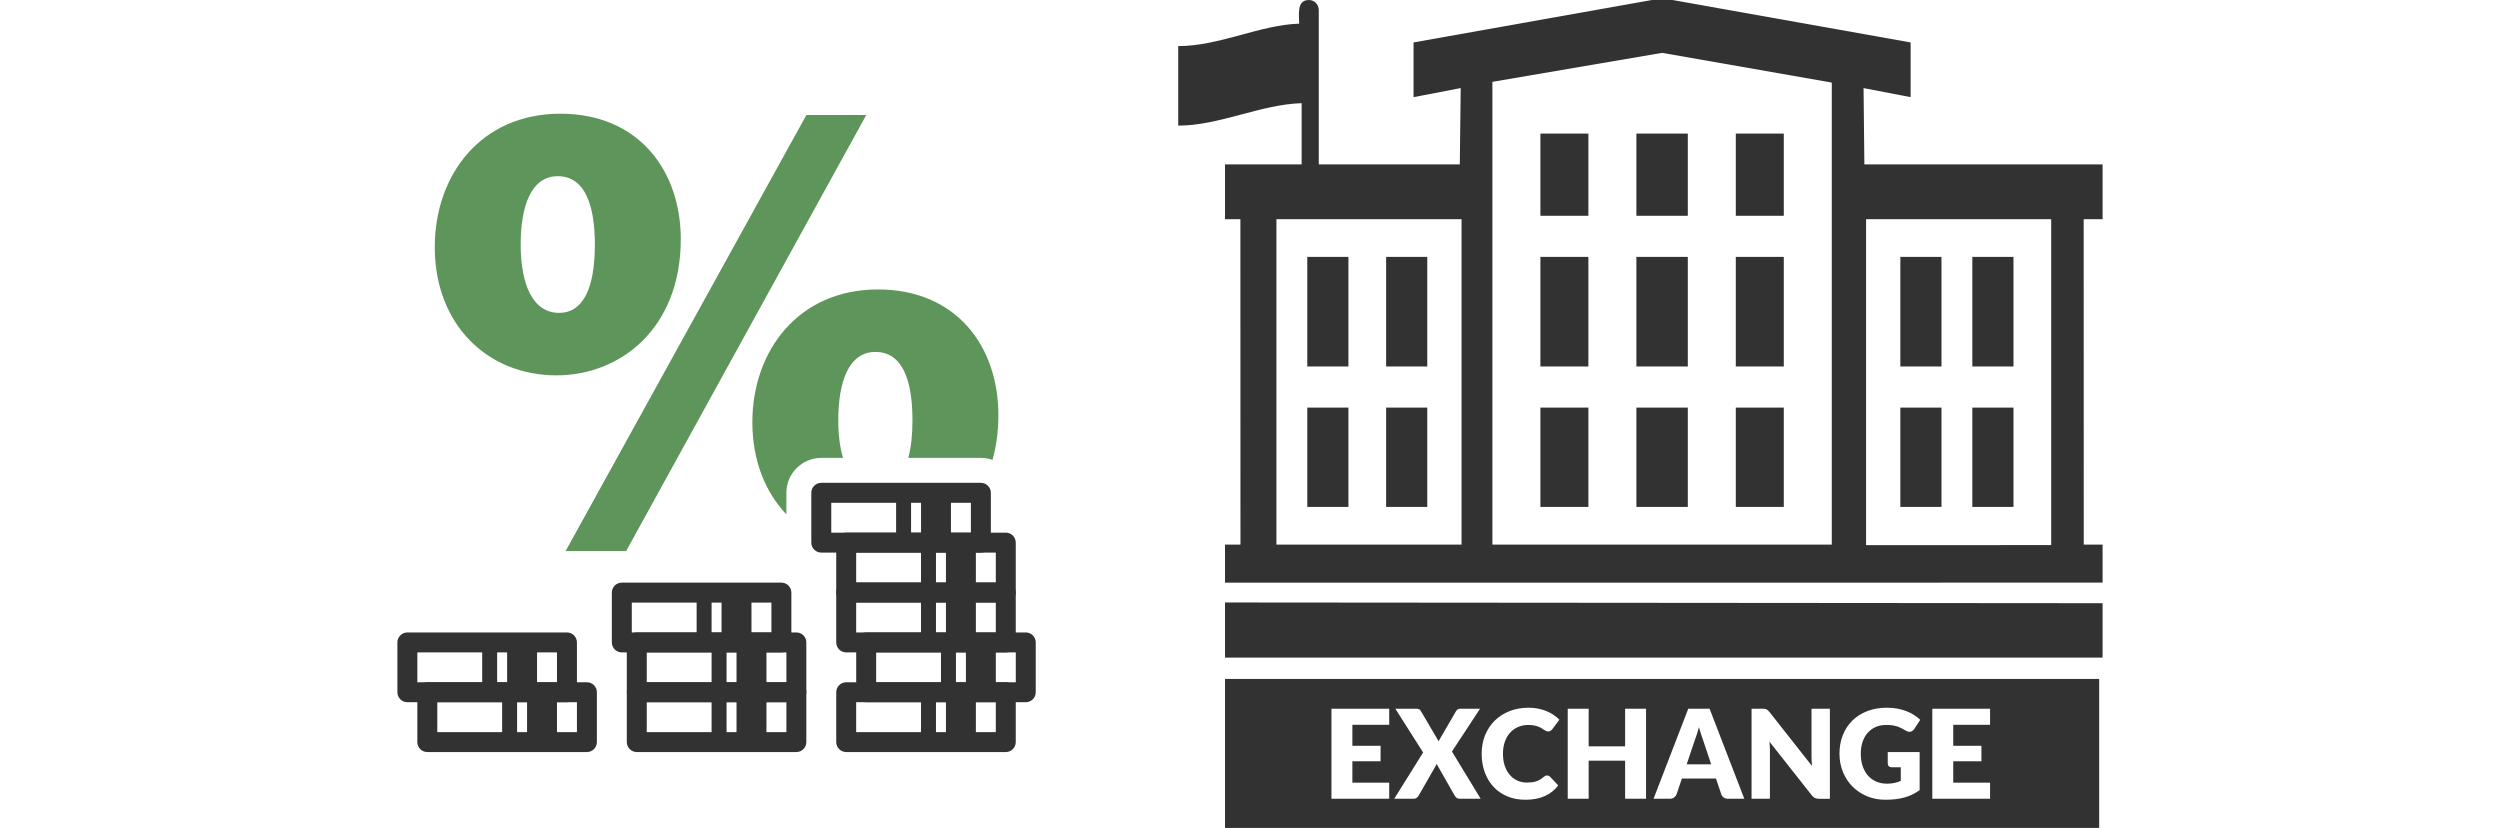
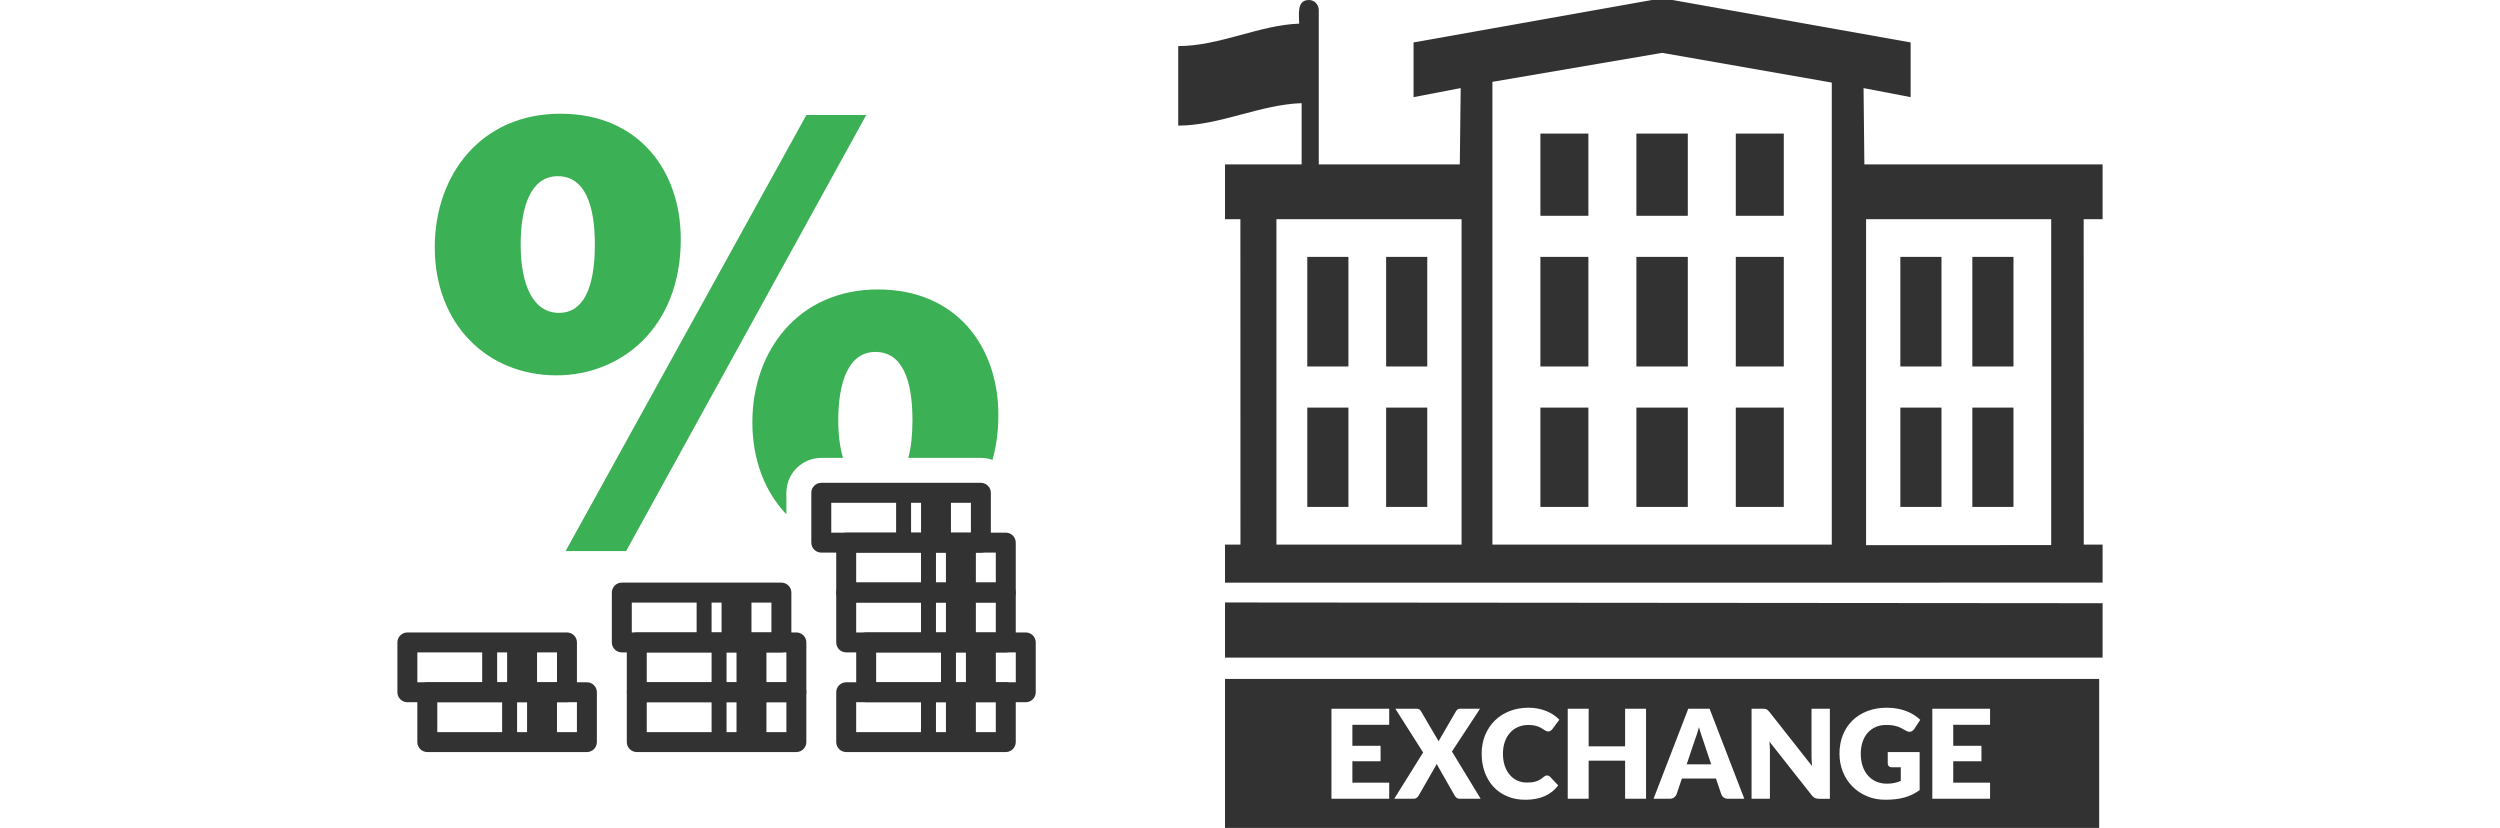
- <svg xmlns="http://www.w3.org/2000/svg" version="1.1" baseProfile="tiny" id="Layer_1" x="0px" y="0px" viewBox="-100 0 629.091 208.334" xml:space="preserve">
-   <g>
-     <path fill="#323232" d="M368.94,22.168l0.203,19.201h59.948V55.16h-4.761l0.019,81.88h4.742v9.569l-220.834,0.016v-9.585h3.888   l-0.018-81.88h-3.87V41.371h59.082l0.226-19.205l-11.863,2.277V10.678L315.644,0h5.172l59.97,10.678v13.766L368.94,22.168   L368.94,22.168z M275.543,20.781V137.04h85.401V20.781l-42.7-7.482l-42.701,7.294V20.781z M416.154,55.16h-46.582v82.019   c24.152,0,21.566-0.017,46.582-0.017V55.16L416.154,55.16z M208.257,151.604l220.834,0.184v13.694H208.257v-13.69V151.604z    M267.779,55.16h-46.583v81.88h46.583V55.16z" />
-     <path fill="#323232" d="M227.537,45.869V25.964c-10.352,0.306-20.705,5.646-31.055,5.646c0-6.671,0-13.342,0-20.011   c10.351,0,20.568-5.339,30.434-5.646c0-2.29-0.684-5.952,2.466-5.952c1.416,0,2.468,1.162,2.468,2.557v43.313H227.537z" />
-     <path fill="#323232" d="M311.774,33.613h12.94v20.686h-12.94V33.613L311.774,33.613z M287.621,33.613h12.076v20.686h-12.076V33.613   L287.621,33.613z M336.791,33.613h12.076v20.686h-12.076V33.613L336.791,33.613z M311.774,64.641h12.94v27.582h-12.94V64.641   L311.774,64.641z M311.774,102.566h12.94v24.993h-12.94V102.566L311.774,102.566z M287.621,64.641h12.076v27.582h-12.076V64.641   L287.621,64.641z M287.621,102.566h12.076v24.993h-12.076V102.566L287.621,102.566z M336.791,64.641h12.076v27.582h-12.076V64.641   L336.791,64.641z M336.791,102.566h12.076v24.993h-12.076V102.566L336.791,102.566z M378.197,64.641h10.352v27.582h-10.352V64.641   L378.197,64.641z M396.311,64.641h10.354v27.582h-10.354V64.641L396.311,64.641z M228.96,64.641h10.353v27.582H228.96V64.641   L228.96,64.641z M248.801,64.641h10.352v27.582h-10.352V64.641L248.801,64.641z M228.96,102.566h10.353v24.993H228.96V102.566   L228.96,102.566z M248.801,102.566h10.352v24.993h-10.352V102.566L248.801,102.566z M378.197,102.566h10.352v24.993h-10.352   V102.566L378.197,102.566z M396.311,102.566h10.354v24.993h-10.354V102.566z" />
-     <path fill="#323232" d="M428.23,208.334H208.257v-37.496H428.23V208.334z M235.041,178.336v22.662h14.532v-4.045h-9.266v-5.396   h7.095v-3.889h-7.095v-5.287h9.266v-4.045H235.041z M250.842,200.998h4.896c0.31,0,0.568-0.086,0.774-0.258   c0.207-0.17,0.371-0.365,0.496-0.584l4.214-7.34c0.103-0.166,0.196-0.363,0.279-0.592l4.524,7.932   c0.124,0.229,0.291,0.426,0.503,0.592c0.211,0.166,0.488,0.25,0.828,0.25h5.236l-7.233-11.885l7.079-10.777h-5.02   c-0.444,0-0.795,0.219-1.053,0.654l-3.934,6.779c-0.084,0.135-0.159,0.266-0.226,0.391c-0.067,0.123-0.127,0.254-0.179,0.389   l-4.493-7.637c-0.123-0.207-0.265-0.355-0.426-0.443c-0.159-0.088-0.41-0.133-0.751-0.133h-5.236l6.987,11.012L250.842,200.998z    M288.859,195.234c-0.145,0.068-0.279,0.152-0.402,0.258c-0.312,0.27-0.619,0.494-0.923,0.676c-0.305,0.182-0.625,0.33-0.96,0.443   c-0.336,0.115-0.701,0.195-1.093,0.242c-0.394,0.045-0.828,0.068-1.301,0.068c-0.828,0-1.602-0.16-2.326-0.482   c-0.722-0.32-1.354-0.789-1.896-1.408c-0.542-0.617-0.972-1.375-1.286-2.277c-0.316-0.902-0.473-1.934-0.473-3.096   c0-1.109,0.156-2.109,0.473-3c0.314-0.893,0.753-1.652,1.316-2.279s1.237-1.109,2.022-1.447c0.783-0.336,1.652-0.504,2.603-0.504   c0.547,0,1.025,0.041,1.432,0.125c0.409,0.082,0.764,0.182,1.069,0.301c0.305,0.119,0.568,0.25,0.79,0.391   c0.222,0.139,0.427,0.27,0.612,0.389c0.187,0.119,0.362,0.221,0.528,0.303c0.164,0.084,0.339,0.125,0.526,0.125   c0.279,0,0.496-0.061,0.651-0.18c0.154-0.119,0.289-0.25,0.403-0.396l1.764-2.381c-0.423-0.445-0.907-0.852-1.456-1.219   c-0.547-0.369-1.146-0.684-1.796-0.949c-0.651-0.264-1.35-0.473-2.1-0.623c-0.748-0.148-1.547-0.225-2.394-0.225   c-1.744,0-3.34,0.285-4.785,0.855c-1.448,0.57-2.688,1.367-3.727,2.395c-1.037,1.025-1.846,2.248-2.424,3.664   c-0.578,1.414-0.867,2.967-0.867,4.656c0,1.658,0.252,3.197,0.758,4.611c0.506,1.416,1.232,2.641,2.177,3.672   c0.944,1.031,2.096,1.84,3.455,2.426c1.357,0.586,2.894,0.879,4.608,0.879c1.87,0,3.488-0.305,4.857-0.91   c1.368-0.605,2.507-1.506,3.416-2.697l-2.075-2.193c-0.114-0.115-0.234-0.195-0.356-0.242c-0.124-0.047-0.249-0.07-0.373-0.07   C289.154,195.133,289.004,195.166,288.859,195.234z M314.205,178.336h-5.268v9.473h-9.172v-9.473h-5.266v22.662h5.266v-9.582h9.172   v9.582h5.268V178.336z M330.191,178.336h-5.36l-8.738,22.662h4.091c0.436,0,0.802-0.117,1.101-0.352   c0.299-0.232,0.501-0.494,0.604-0.785l1.333-3.951h8.582l1.332,3.951c0.115,0.332,0.318,0.604,0.612,0.816   c0.295,0.213,0.669,0.32,1.122,0.32h4.061L330.191,178.336z M326.505,186.16c0.153-0.395,0.319-0.861,0.494-1.4   c0.176-0.539,0.346-1.125,0.513-1.758c0.175,0.623,0.353,1.201,0.534,1.734c0.18,0.533,0.338,0.998,0.473,1.391l2.075,6.207h-6.165   L326.505,186.16z M343.512,178.336h-2.756v22.662h4.617V188.85c0-0.33-0.011-0.686-0.031-1.064   c-0.021-0.379-0.048-0.766-0.077-1.158l10.643,13.5c0.258,0.33,0.526,0.559,0.805,0.684c0.278,0.123,0.62,0.188,1.023,0.188h2.728   v-22.662h-4.619v11.992c0,0.363,0.011,0.748,0.033,1.158c0.02,0.408,0.051,0.832,0.092,1.268l-10.72-13.609   c-0.146-0.176-0.273-0.316-0.388-0.42c-0.115-0.102-0.232-0.184-0.356-0.24c-0.125-0.057-0.263-0.096-0.419-0.117   C343.932,178.348,343.74,178.336,343.512,178.336z M372.182,196.697c-0.8-0.338-1.493-0.828-2.075-1.471   c-0.584-0.643-1.04-1.43-1.372-2.363c-0.329-0.934-0.495-2-0.495-3.205c0-1.088,0.15-2.076,0.449-2.961   c0.299-0.889,0.725-1.648,1.278-2.279c0.553-0.633,1.222-1.123,2.007-1.471c0.783-0.348,1.667-0.52,2.648-0.52   c0.526,0,1.001,0.025,1.424,0.076c0.425,0.053,0.828,0.135,1.21,0.25c0.381,0.113,0.755,0.262,1.122,0.443s0.756,0.396,1.17,0.645   c0.331,0.207,0.651,0.311,0.962,0.311c0.236,0,0.455-0.063,0.656-0.186c0.203-0.125,0.377-0.295,0.521-0.514l1.518-2.318   c-0.454-0.434-0.97-0.838-1.548-1.211c-0.58-0.375-1.217-0.695-1.915-0.965c-0.696-0.27-1.457-0.482-2.284-0.639   c-0.827-0.154-1.709-0.232-2.649-0.232c-1.817,0-3.464,0.285-4.934,0.855c-1.473,0.57-2.727,1.367-3.766,2.395   c-1.037,1.025-1.835,2.248-2.394,3.664c-0.557,1.414-0.836,2.967-0.836,4.656c0,1.658,0.291,3.197,0.875,4.611   c0.585,1.416,1.391,2.641,2.417,3.672s2.244,1.84,3.649,2.426c1.404,0.586,2.932,0.879,4.584,0.879c0.919,0,1.78-0.047,2.581-0.141   c0.8-0.094,1.555-0.238,2.261-0.436s1.375-0.447,1.999-0.754s1.226-0.67,1.806-1.096v-9.564h-8.026v2.891   c0,0.271,0.093,0.494,0.279,0.67s0.444,0.264,0.775,0.264h2.23v3.438c-0.497,0.209-1.023,0.373-1.58,0.496   c-0.559,0.127-1.198,0.188-1.922,0.188C373.859,197.201,372.983,197.033,372.182,196.697z M386.241,178.336v22.662h14.532v-4.045   h-9.267v-5.396h7.096v-3.889h-7.096v-5.287h9.267v-4.045H386.241z" />
+ <svg xmlns="http://www.w3.org/2000/svg" version="1.1" id="Layer_1" x="0px" y="0px" viewBox="-100 0 629.091 208.334" xml:space="preserve" width="100%" height="100%">
+   <defs id="defs49">
+     <clipPath id="_clip1">
+       <rect id="icon-only" x="0" y="0" width="1024" height="1024" />
+     </clipPath>
+   </defs>
+   <g id="g3">
+     <path fill="#323232" d="M368.94,22.168l0.203,19.201h59.948V55.16h-4.761l0.019,81.88h4.742v9.569l-220.834,0.016v-9.585h3.888   l-0.018-81.88h-3.87V41.371h59.082l0.226-19.205l-11.863,2.277V10.678L315.644,0h5.172l59.97,10.678v13.766L368.94,22.168   L368.94,22.168z M275.543,20.781V137.04h85.401V20.781l-42.7-7.482l-42.701,7.294V20.781z M416.154,55.16h-46.582v82.019   c24.152,0,21.566-0.017,46.582-0.017V55.16L416.154,55.16z M208.257,151.604l220.834,0.184v13.694H208.257v-13.69V151.604z    M267.779,55.16h-46.583v81.88h46.583V55.16z" id="path5" />
+     <path fill="#323232" d="M227.537,45.869V25.964c-10.352,0.306-20.705,5.646-31.055,5.646c0-6.671,0-13.342,0-20.011   c10.351,0,20.568-5.339,30.434-5.646c0-2.29-0.684-5.952,2.466-5.952c1.416,0,2.468,1.162,2.468,2.557v43.313H227.537z" id="path7" />
+     <path fill="#323232" d="M311.774,33.613h12.94v20.686h-12.94V33.613L311.774,33.613z M287.621,33.613h12.076v20.686h-12.076V33.613   L287.621,33.613z M336.791,33.613h12.076v20.686h-12.076V33.613L336.791,33.613z M311.774,64.641h12.94v27.582h-12.94V64.641   L311.774,64.641z M311.774,102.566h12.94v24.993h-12.94V102.566L311.774,102.566z M287.621,64.641h12.076v27.582h-12.076V64.641   L287.621,64.641z M287.621,102.566h12.076v24.993h-12.076V102.566L287.621,102.566z M336.791,64.641h12.076v27.582h-12.076V64.641   L336.791,64.641z M336.791,102.566h12.076v24.993h-12.076V102.566L336.791,102.566z M378.197,64.641h10.352v27.582h-10.352V64.641   L378.197,64.641z M396.311,64.641h10.354v27.582h-10.354V64.641L396.311,64.641z M228.96,64.641h10.353v27.582H228.96V64.641   L228.96,64.641z M248.801,64.641h10.352v27.582h-10.352V64.641L248.801,64.641z M228.96,102.566h10.353v24.993H228.96V102.566   L228.96,102.566z M248.801,102.566h10.352v24.993h-10.352V102.566L248.801,102.566z M378.197,102.566h10.352v24.993h-10.352   V102.566L378.197,102.566z M396.311,102.566h10.354v24.993h-10.354V102.566z" id="path9" />
+     <path fill="#323232" d="M428.23,208.334H208.257v-37.496H428.23V208.334z M235.041,178.336v22.662h14.532v-4.045h-9.266v-5.396   h7.095v-3.889h-7.095v-5.287h9.266v-4.045H235.041z M250.842,200.998h4.896c0.31,0,0.568-0.086,0.774-0.258   c0.207-0.17,0.371-0.365,0.496-0.584l4.214-7.34c0.103-0.166,0.196-0.363,0.279-0.592l4.524,7.932   c0.124,0.229,0.291,0.426,0.503,0.592c0.211,0.166,0.488,0.25,0.828,0.25h5.236l-7.233-11.885l7.079-10.777h-5.02   c-0.444,0-0.795,0.219-1.053,0.654l-3.934,6.779c-0.084,0.135-0.159,0.266-0.226,0.391c-0.067,0.123-0.127,0.254-0.179,0.389   l-4.493-7.637c-0.123-0.207-0.265-0.355-0.426-0.443c-0.159-0.088-0.41-0.133-0.751-0.133h-5.236l6.987,11.012L250.842,200.998z    M288.859,195.234c-0.145,0.068-0.279,0.152-0.402,0.258c-0.312,0.27-0.619,0.494-0.923,0.676c-0.305,0.182-0.625,0.33-0.96,0.443   c-0.336,0.115-0.701,0.195-1.093,0.242c-0.394,0.045-0.828,0.068-1.301,0.068c-0.828,0-1.602-0.16-2.326-0.482   c-0.722-0.32-1.354-0.789-1.896-1.408c-0.542-0.617-0.972-1.375-1.286-2.277c-0.316-0.902-0.473-1.934-0.473-3.096   c0-1.109,0.156-2.109,0.473-3c0.314-0.893,0.753-1.652,1.316-2.279s1.237-1.109,2.022-1.447c0.783-0.336,1.652-0.504,2.603-0.504   c0.547,0,1.025,0.041,1.432,0.125c0.409,0.082,0.764,0.182,1.069,0.301c0.305,0.119,0.568,0.25,0.79,0.391   c0.222,0.139,0.427,0.27,0.612,0.389c0.187,0.119,0.362,0.221,0.528,0.303c0.164,0.084,0.339,0.125,0.526,0.125   c0.279,0,0.496-0.061,0.651-0.18c0.154-0.119,0.289-0.25,0.403-0.396l1.764-2.381c-0.423-0.445-0.907-0.852-1.456-1.219   c-0.547-0.369-1.146-0.684-1.796-0.949c-0.651-0.264-1.35-0.473-2.1-0.623c-0.748-0.148-1.547-0.225-2.394-0.225   c-1.744,0-3.34,0.285-4.785,0.855c-1.448,0.57-2.688,1.367-3.727,2.395c-1.037,1.025-1.846,2.248-2.424,3.664   c-0.578,1.414-0.867,2.967-0.867,4.656c0,1.658,0.252,3.197,0.758,4.611c0.506,1.416,1.232,2.641,2.177,3.672   c0.944,1.031,2.096,1.84,3.455,2.426c1.357,0.586,2.894,0.879,4.608,0.879c1.87,0,3.488-0.305,4.857-0.91   c1.368-0.605,2.507-1.506,3.416-2.697l-2.075-2.193c-0.114-0.115-0.234-0.195-0.356-0.242c-0.124-0.047-0.249-0.07-0.373-0.07   C289.154,195.133,289.004,195.166,288.859,195.234z M314.205,178.336h-5.268v9.473h-9.172v-9.473h-5.266v22.662h5.266v-9.582h9.172   v9.582h5.268V178.336z M330.191,178.336h-5.36l-8.738,22.662h4.091c0.436,0,0.802-0.117,1.101-0.352   c0.299-0.232,0.501-0.494,0.604-0.785l1.333-3.951h8.582l1.332,3.951c0.115,0.332,0.318,0.604,0.612,0.816   c0.295,0.213,0.669,0.32,1.122,0.32h4.061L330.191,178.336z M326.505,186.16c0.153-0.395,0.319-0.861,0.494-1.4   c0.176-0.539,0.346-1.125,0.513-1.758c0.175,0.623,0.353,1.201,0.534,1.734c0.18,0.533,0.338,0.998,0.473,1.391l2.075,6.207h-6.165   L326.505,186.16z M343.512,178.336h-2.756v22.662h4.617V188.85c0-0.33-0.011-0.686-0.031-1.064   c-0.021-0.379-0.048-0.766-0.077-1.158l10.643,13.5c0.258,0.33,0.526,0.559,0.805,0.684c0.278,0.123,0.62,0.188,1.023,0.188h2.728   v-22.662h-4.619v11.992c0,0.363,0.011,0.748,0.033,1.158c0.02,0.408,0.051,0.832,0.092,1.268l-10.72-13.609   c-0.146-0.176-0.273-0.316-0.388-0.42c-0.115-0.102-0.232-0.184-0.356-0.24c-0.125-0.057-0.263-0.096-0.419-0.117   C343.932,178.348,343.74,178.336,343.512,178.336z M372.182,196.697c-0.8-0.338-1.493-0.828-2.075-1.471   c-0.584-0.643-1.04-1.43-1.372-2.363c-0.329-0.934-0.495-2-0.495-3.205c0-1.088,0.15-2.076,0.449-2.961   c0.299-0.889,0.725-1.648,1.278-2.279c0.553-0.633,1.222-1.123,2.007-1.471c0.783-0.348,1.667-0.52,2.648-0.52   c0.526,0,1.001,0.025,1.424,0.076c0.425,0.053,0.828,0.135,1.21,0.25c0.381,0.113,0.755,0.262,1.122,0.443s0.756,0.396,1.17,0.645   c0.331,0.207,0.651,0.311,0.962,0.311c0.236,0,0.455-0.063,0.656-0.186c0.203-0.125,0.377-0.295,0.521-0.514l1.518-2.318   c-0.454-0.434-0.97-0.838-1.548-1.211c-0.58-0.375-1.217-0.695-1.915-0.965c-0.696-0.27-1.457-0.482-2.284-0.639   c-0.827-0.154-1.709-0.232-2.649-0.232c-1.817,0-3.464,0.285-4.934,0.855c-1.473,0.57-2.727,1.367-3.766,2.395   c-1.037,1.025-1.835,2.248-2.394,3.664c-0.557,1.414-0.836,2.967-0.836,4.656c0,1.658,0.291,3.197,0.875,4.611   c0.585,1.416,1.391,2.641,2.417,3.672s2.244,1.84,3.649,2.426c1.404,0.586,2.932,0.879,4.584,0.879c0.919,0,1.78-0.047,2.581-0.141   c0.8-0.094,1.555-0.238,2.261-0.436s1.375-0.447,1.999-0.754s1.226-0.67,1.806-1.096v-9.564h-8.026v2.891   c0,0.271,0.093,0.494,0.279,0.67s0.444,0.264,0.775,0.264h2.23v3.438c-0.497,0.209-1.023,0.373-1.58,0.496   c-0.559,0.127-1.198,0.188-1.922,0.188C373.859,197.201,372.983,197.033,372.182,196.697z M386.241,178.336v22.662h14.532v-4.045   h-9.267v-5.396h7.096v-3.889h-7.096v-5.287h9.267v-4.045H386.241z" id="path11" />
  </g>
-   <path fill="#323232" d="M100.394,171.687H60.236c-1.386,0-2.51,1.123-2.51,2.51v12.536c0,1.386,1.124,2.51,2.51,2.51h40.158  c1.386,0,2.51-1.124,2.51-2.51v-12.536C102.903,172.81,101.779,171.687,100.394,171.687z M79.062,184.223H62.746v-7.517h16.316  V184.223z M85.335,184.223h-2.508v-7.517h2.508V184.223z M97.884,184.223h-5.019v-7.517h5.019V184.223z" />
-   <path fill="#323232" d="M100.394,159.147H60.236c-1.386,0-2.51,1.125-2.51,2.511v12.536c0,1.387,1.124,2.51,2.51,2.51h40.158  c1.386,0,2.51-1.123,2.51-2.51v-12.536C102.903,160.272,101.779,159.147,100.394,159.147z M79.062,171.685H62.746v-7.516h16.316  V171.685z M85.335,171.687h-2.508v-7.518h2.508V171.687z M97.884,171.687h-5.019v-7.518h5.019V171.687z" />
-   <path fill="#323232" d="M96.627,146.61H56.47c-1.386,0-2.51,1.125-2.51,2.511v12.537c0,1.387,1.124,2.511,2.51,2.511h40.157  c1.386,0,2.51-1.124,2.51-2.511v-12.537C99.137,147.735,98.014,146.61,96.627,146.61z M75.296,159.147H58.98v-7.517h16.316V159.147z   M81.57,159.147h-2.509v-7.517h2.509V159.147z M94.118,159.147h-5.019v-7.517h5.019V159.147z" />
-   <path fill="#323232" d="M47.686,171.687H7.528c-1.386,0-2.51,1.123-2.51,2.51v12.536c0,1.386,1.124,2.51,2.51,2.51h40.157  c1.386,0,2.51-1.124,2.51-2.51v-12.536C50.195,172.81,49.072,171.687,47.686,171.687z M26.354,184.223H10.038v-7.517h16.316V184.223  z M32.628,184.223h-2.509v-7.517h2.509V184.223z M45.175,184.223h-5.018v-7.517h5.018V184.223z" />
-   <path fill="#5E955A" d="M41.01,28.613c-19.98,0-31.607,15.396-31.607,33.575c0,19.49,13.266,32.266,30.625,32.266  c16.213,0,31.28-11.957,31.28-34.231C71.308,42.862,60.663,28.613,41.01,28.613L41.01,28.613z M40.355,44.337  c6.878,0,9.334,7.371,9.334,17.196c0,11.302-3.111,17.198-9.007,17.198c-6.551,0-9.663-7.043-9.663-17.198  C31.02,51.87,33.641,44.337,40.355,44.337L40.355,44.337z M57.551,138.676L117.982,28.94h-15.066L42.32,138.676H57.551  L57.551,138.676z M120.93,72.835c-19.98,0-31.608,15.396-31.608,33.411c0,9.601,3.221,17.569,8.56,23.187v-5.426  c0-4.85,3.937-8.785,8.784-8.785h5.48c-0.81-2.627-1.207-5.838-1.207-9.467c0-9.662,2.62-17.197,9.335-17.197  c6.878,0,9.334,7.207,9.334,17.197c0,3.763-0.355,6.926-1.053,9.467h18.267c1.026,0,2.012,0.177,2.928,0.501  c0.954-3.399,1.477-7.162,1.477-11.277C151.228,87.085,140.583,72.835,120.93,72.835L120.93,72.835z" />
-   <path fill="#323232" d="M42.667,159.147H2.51c-1.385,0-2.51,1.125-2.51,2.511v12.536c0,1.387,1.124,2.51,2.51,2.51h40.157  c1.386,0,2.51-1.123,2.51-2.51v-12.536C45.177,160.272,44.053,159.147,42.667,159.147z M21.336,171.685H5.02v-7.516h16.316V171.685z   M27.61,171.687h-2.509v-7.518h2.509V171.687z M40.157,171.687H35.14v-7.518h5.018V171.687z" />
-   <path fill="#323232" d="M146.824,121.497h-40.158c-1.386,0-2.51,1.123-2.51,2.51v12.535c0,1.388,1.124,2.512,2.51,2.512h40.158  c1.386,0,2.51-1.124,2.51-2.512v-12.535C149.334,122.62,148.21,121.497,146.824,121.497z M125.493,134.034h-16.316v-7.518h16.316  V134.034z M131.766,134.034h-2.508v-7.518h2.508V134.034z M144.314,134.034h-5.019v-7.518h5.019V134.034z" />
-   <path fill="#323232" d="M153.092,134.034h-40.157c-1.386,0-2.51,1.123-2.51,2.51v12.537c0,1.385,1.124,2.51,2.51,2.51h40.157  c1.386,0,2.51-1.125,2.51-2.51v-12.537C155.602,135.157,154.478,134.034,153.092,134.034z M131.76,146.571h-16.315v-7.517h16.315  V146.571z M138.035,146.571h-2.51v-7.517h2.51V146.571z M150.581,146.571h-5.017v-7.517h5.017V146.571z" />
-   <path fill="#323232" d="M153.092,146.61h-40.157c-1.386,0-2.51,1.125-2.51,2.511v12.537c0,1.387,1.124,2.511,2.51,2.511h40.157  c1.386,0,2.51-1.124,2.51-2.511v-12.537C155.602,147.735,154.478,146.61,153.092,146.61z M131.76,159.147h-16.315v-7.517h16.315  V159.147z M138.035,159.147h-2.51v-7.517h2.51V159.147z M150.581,159.147h-5.017v-7.517h5.017V159.147z" />
-   <path fill="#323232" d="M158.119,159.147h-40.157c-1.386,0-2.51,1.125-2.51,2.511v12.536c0,1.387,1.124,2.51,2.51,2.51h40.157  c1.387,0,2.51-1.123,2.51-2.51v-12.536C160.629,160.272,159.506,159.147,158.119,159.147z M136.789,171.685h-16.316v-7.516h16.316  V171.685z M143.062,171.687h-2.508v-7.518h2.508V171.687z M155.609,171.687h-5.019v-7.518h5.019V171.687z" />
-   <path fill="#323232" d="M153.092,171.687h-40.157c-1.386,0-2.51,1.123-2.51,2.51v12.536c0,1.386,1.124,2.51,2.51,2.51h40.157  c1.386,0,2.51-1.124,2.51-2.51v-12.536C155.602,172.81,154.478,171.687,153.092,171.687z M131.76,184.223h-16.315v-7.517h16.315  V184.223z M138.035,184.223h-2.51v-7.517h2.51V184.223z M150.581,184.223h-5.017v-7.517h5.017V184.223z" />
-   <g>
- </g>
-   <g>
- </g>
-   <g>
- </g>
-   <g>
- </g>
-   <g>
- </g>
-   <g>
- </g>
+   <path fill="#323232" d="M100.394,171.687H60.236c-1.386,0-2.51,1.123-2.51,2.51v12.536c0,1.386,1.124,2.51,2.51,2.51h40.158  c1.386,0,2.51-1.124,2.51-2.51v-12.536C102.903,172.81,101.779,171.687,100.394,171.687z M79.062,184.223H62.746v-7.517h16.316  V184.223z M85.335,184.223h-2.508v-7.517h2.508V184.223z M97.884,184.223h-5.019v-7.517h5.019V184.223z" id="path13" />
+   <path fill="#323232" d="M100.394,159.147H60.236c-1.386,0-2.51,1.125-2.51,2.511v12.536c0,1.387,1.124,2.51,2.51,2.51h40.158  c1.386,0,2.51-1.123,2.51-2.51v-12.536C102.903,160.272,101.779,159.147,100.394,159.147z M79.062,171.685H62.746v-7.516h16.316  V171.685z M85.335,171.687h-2.508v-7.518h2.508V171.687z M97.884,171.687h-5.019v-7.518h5.019V171.687z" id="path15" />
+   <path fill="#323232" d="M96.627,146.61H56.47c-1.386,0-2.51,1.125-2.51,2.511v12.537c0,1.387,1.124,2.511,2.51,2.511h40.157  c1.386,0,2.51-1.124,2.51-2.511v-12.537C99.137,147.735,98.014,146.61,96.627,146.61z M75.296,159.147H58.98v-7.517h16.316V159.147z   M81.57,159.147h-2.509v-7.517h2.509V159.147z M94.118,159.147h-5.019v-7.517h5.019V159.147z" id="path17" />
+   <path fill="#323232" d="M47.686,171.687H7.528c-1.386,0-2.51,1.123-2.51,2.51v12.536c0,1.386,1.124,2.51,2.51,2.51h40.157  c1.386,0,2.51-1.124,2.51-2.51v-12.536C50.195,172.81,49.072,171.687,47.686,171.687z M26.354,184.223H10.038v-7.517h16.316V184.223  z M32.628,184.223h-2.509v-7.517h2.509V184.223z M45.175,184.223h-5.018v-7.517h5.018V184.223z" id="path19" />
+   <path fill="#5E955A" d="M41.01,28.613c-19.98,0-31.607,15.396-31.607,33.575c0,19.49,13.266,32.266,30.625,32.266  c16.213,0,31.28-11.957,31.28-34.231C71.308,42.862,60.663,28.613,41.01,28.613L41.01,28.613z M40.355,44.337  c6.878,0,9.334,7.371,9.334,17.196c0,11.302-3.111,17.198-9.007,17.198c-6.551,0-9.663-7.043-9.663-17.198  C31.02,51.87,33.641,44.337,40.355,44.337L40.355,44.337z M57.551,138.676L117.982,28.94h-15.066L42.32,138.676H57.551  L57.551,138.676z M120.93,72.835c-19.98,0-31.608,15.396-31.608,33.411c0,9.601,3.221,17.569,8.56,23.187v-5.426  c0-4.85,3.937-8.785,8.784-8.785h5.48c-0.81-2.627-1.207-5.838-1.207-9.467c0-9.662,2.62-17.197,9.335-17.197  c6.878,0,9.334,7.207,9.334,17.197c0,3.763-0.355,6.926-1.053,9.467h18.267c1.026,0,2.012,0.177,2.928,0.501  c0.954-3.399,1.477-7.162,1.477-11.277C151.228,87.085,140.583,72.835,120.93,72.835L120.93,72.835z" id="path21" style="fill:#3cb054;fill-opacity:1" />
+   <path fill="#323232" d="M42.667,159.147H2.51c-1.385,0-2.51,1.125-2.51,2.511v12.536c0,1.387,1.124,2.51,2.51,2.51h40.157  c1.386,0,2.51-1.123,2.51-2.51v-12.536C45.177,160.272,44.053,159.147,42.667,159.147z M21.336,171.685H5.02v-7.516h16.316V171.685z   M27.61,171.687h-2.509v-7.518h2.509V171.687z M40.157,171.687H35.14v-7.518h5.018V171.687z" id="path23" />
+   <path fill="#323232" d="M146.824,121.497h-40.158c-1.386,0-2.51,1.123-2.51,2.51v12.535c0,1.388,1.124,2.512,2.51,2.512h40.158  c1.386,0,2.51-1.124,2.51-2.512v-12.535C149.334,122.62,148.21,121.497,146.824,121.497z M125.493,134.034h-16.316v-7.518h16.316  V134.034z M131.766,134.034h-2.508v-7.518h2.508V134.034z M144.314,134.034h-5.019v-7.518h5.019V134.034z" id="path25" />
+   <path fill="#323232" d="M153.092,134.034h-40.157c-1.386,0-2.51,1.123-2.51,2.51v12.537c0,1.385,1.124,2.51,2.51,2.51h40.157  c1.386,0,2.51-1.125,2.51-2.51v-12.537C155.602,135.157,154.478,134.034,153.092,134.034z M131.76,146.571h-16.315v-7.517h16.315  V146.571z M138.035,146.571h-2.51v-7.517h2.51V146.571z M150.581,146.571h-5.017v-7.517h5.017V146.571z" id="path27" />
+   <path fill="#323232" d="M153.092,146.61h-40.157c-1.386,0-2.51,1.125-2.51,2.511v12.537c0,1.387,1.124,2.511,2.51,2.511h40.157  c1.386,0,2.51-1.124,2.51-2.511v-12.537C155.602,147.735,154.478,146.61,153.092,146.61z M131.76,159.147h-16.315v-7.517h16.315  V159.147z M138.035,159.147h-2.51v-7.517h2.51V159.147z M150.581,159.147h-5.017v-7.517h5.017V159.147z" id="path29" />
+   <path fill="#323232" d="M158.119,159.147h-40.157c-1.386,0-2.51,1.125-2.51,2.511v12.536c0,1.387,1.124,2.51,2.51,2.51h40.157  c1.387,0,2.51-1.123,2.51-2.51v-12.536C160.629,160.272,159.506,159.147,158.119,159.147z M136.789,171.685h-16.316v-7.516h16.316  V171.685z M143.062,171.687h-2.508v-7.518h2.508V171.687z M155.609,171.687h-5.019v-7.518h5.019V171.687z" id="path31" />
+   <path fill="#323232" d="M153.092,171.687h-40.157c-1.386,0-2.51,1.123-2.51,2.51v12.536c0,1.386,1.124,2.51,2.51,2.51h40.157  c1.386,0,2.51-1.124,2.51-2.51v-12.536C155.602,172.81,154.478,171.687,153.092,171.687z M131.76,184.223h-16.315v-7.517h16.315  V184.223z M138.035,184.223h-2.51v-7.517h2.51V184.223z M150.581,184.223h-5.017v-7.517h5.017V184.223z" id="path33" />
+   <g id="g35" />
+   <g id="g37" />
+   <g id="g39" />
+   <g id="g41" />
+   <g id="g43" />
+   <g id="g45" />
</svg>
